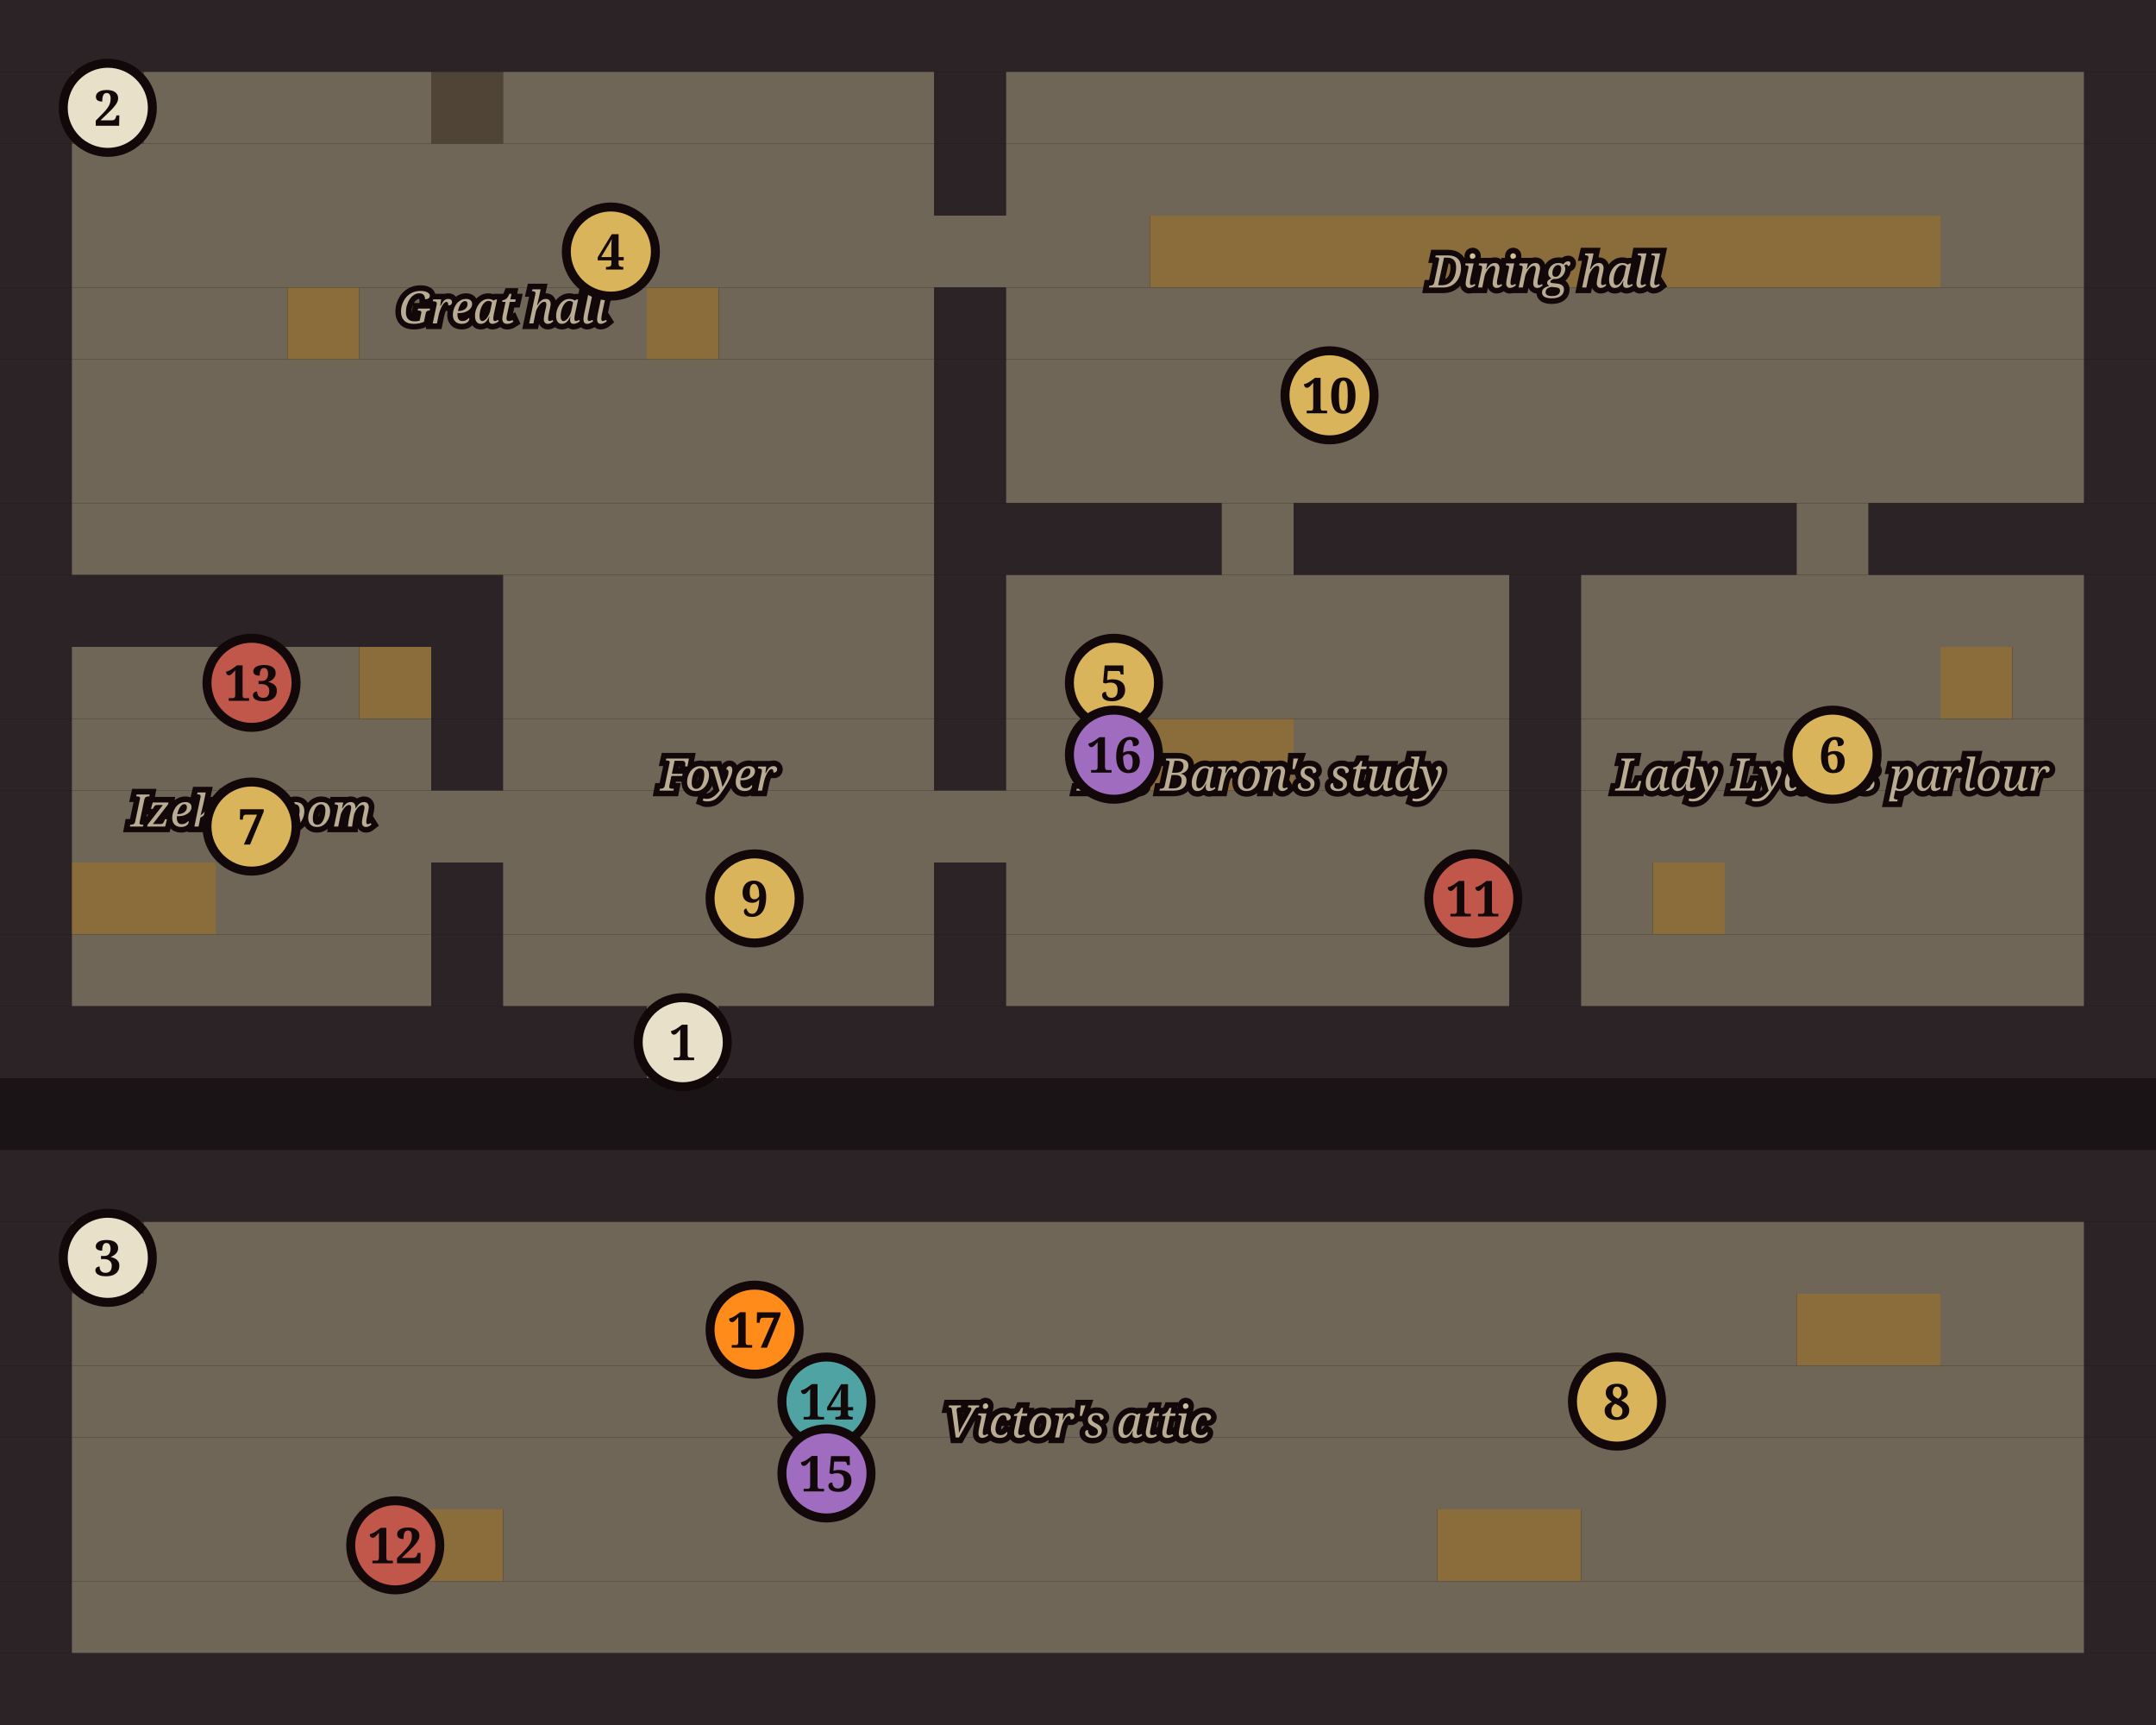
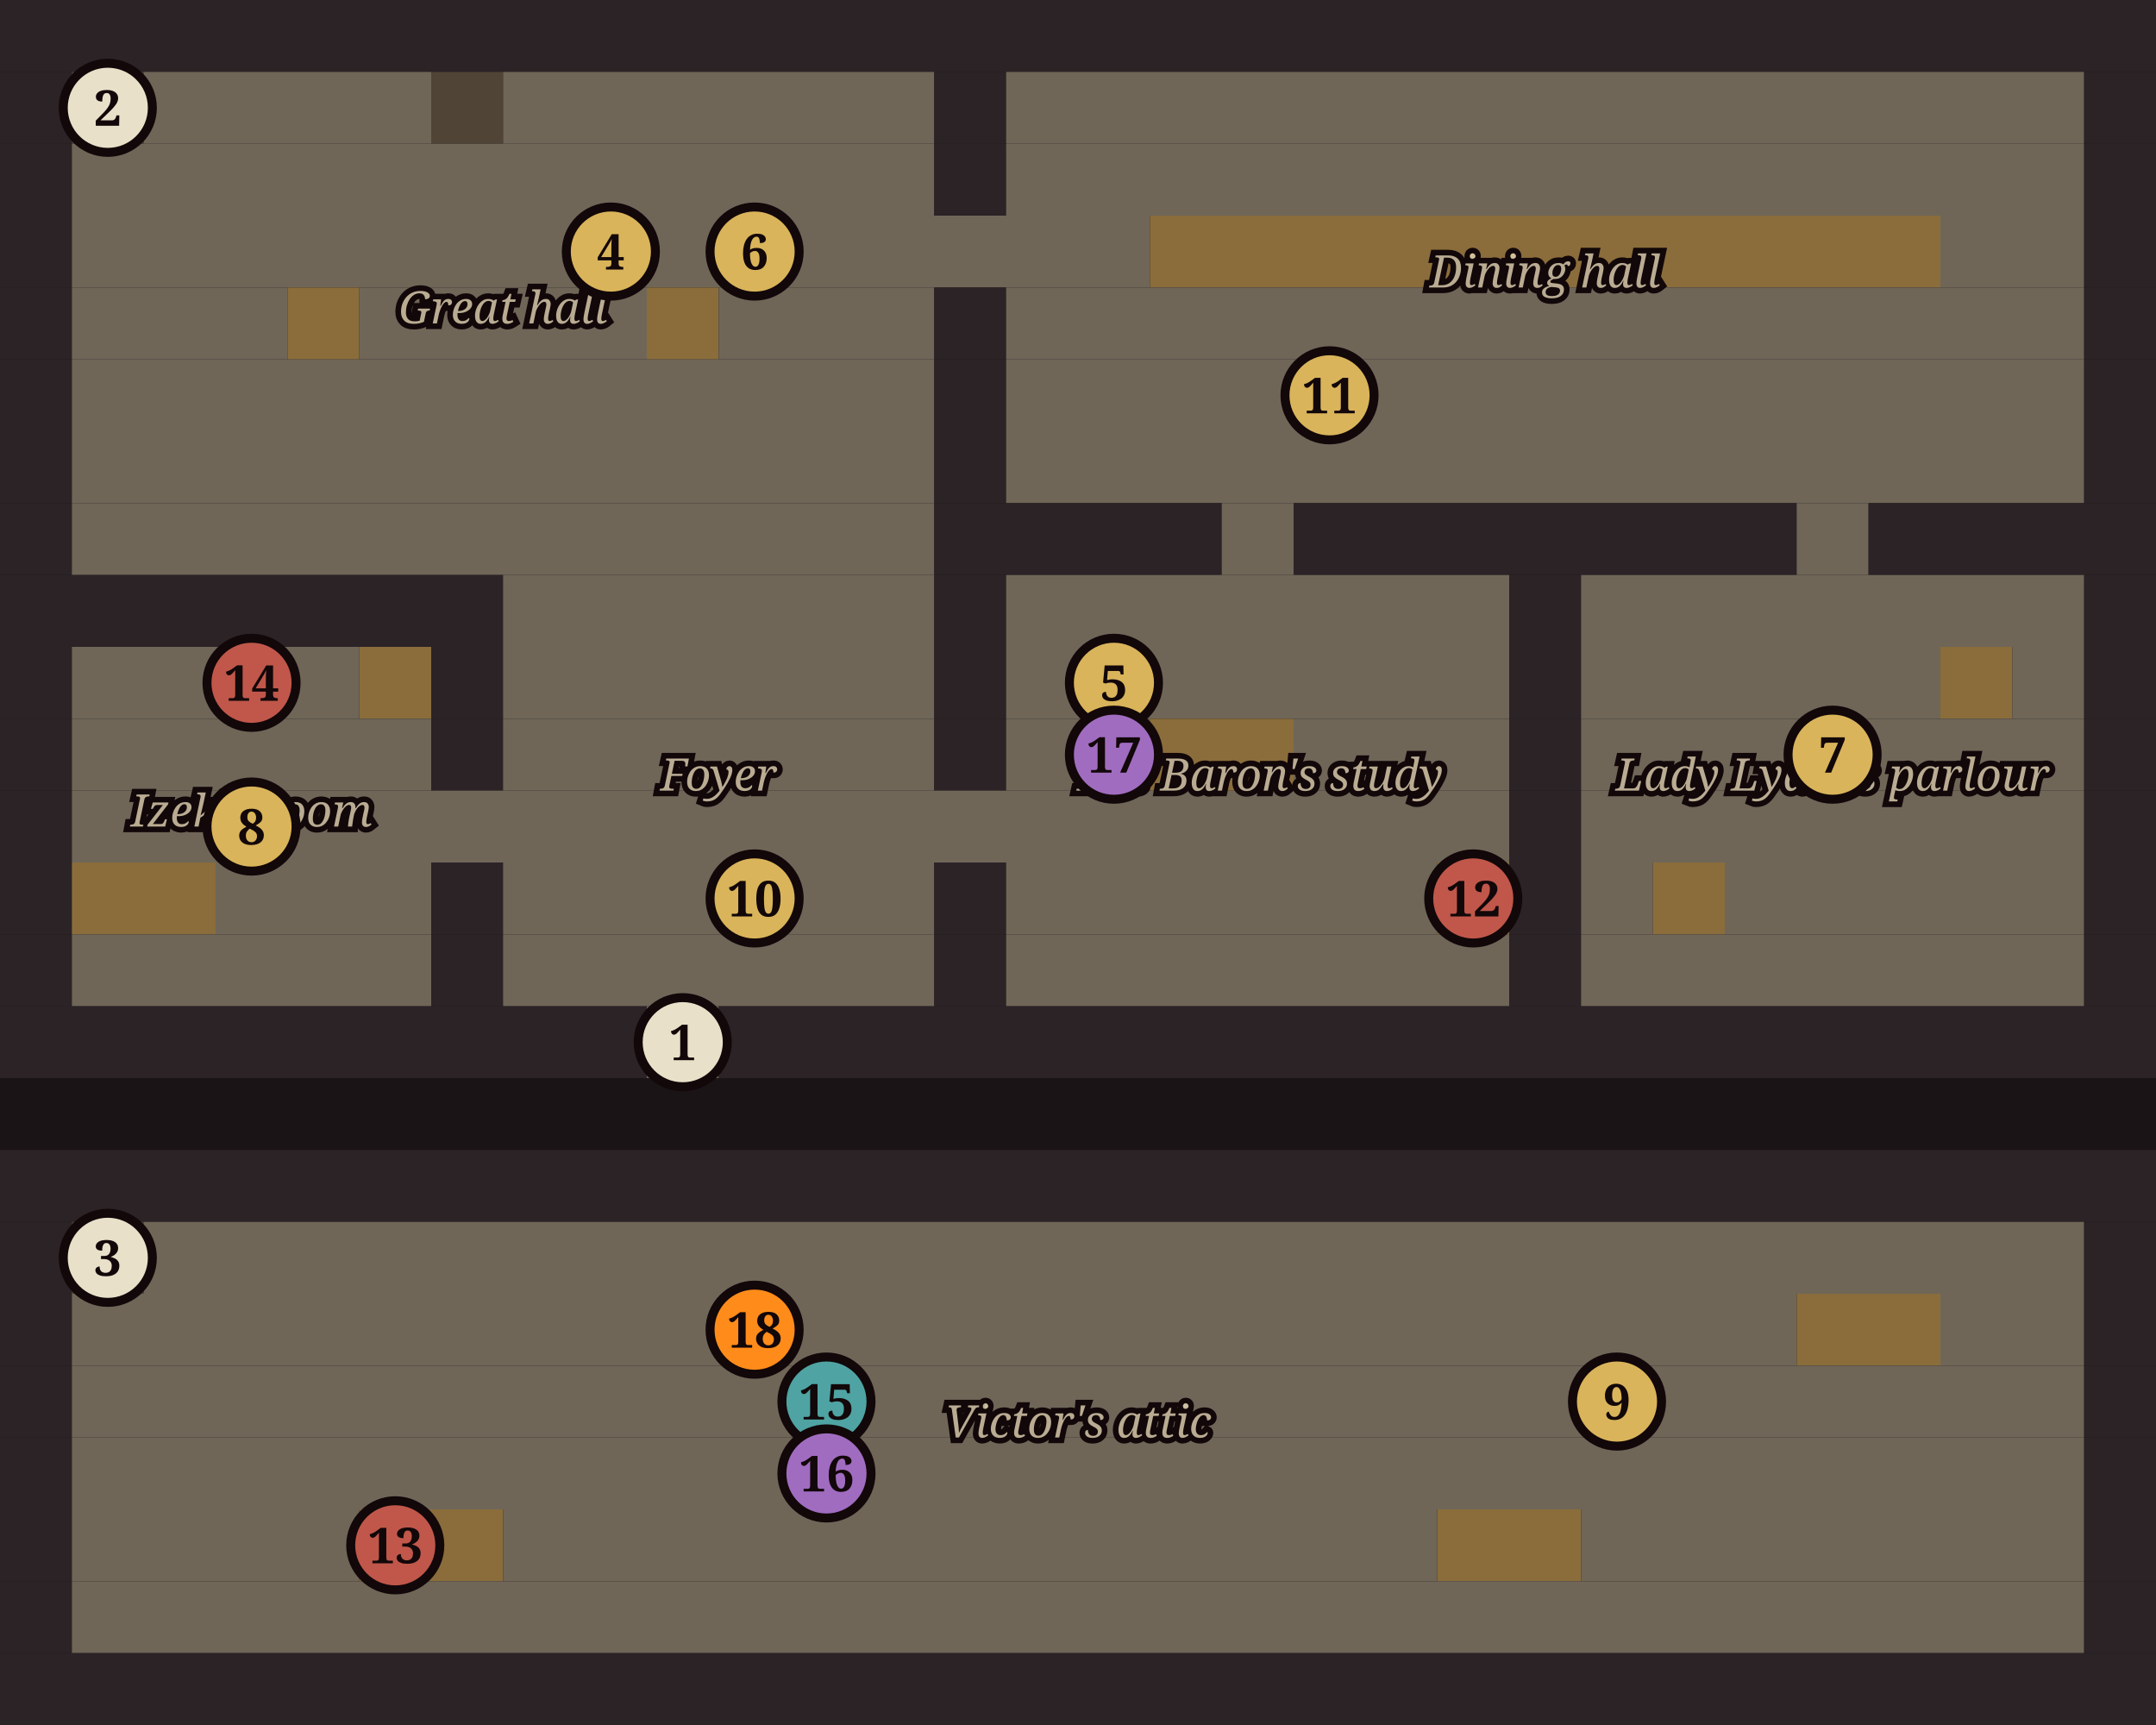
<svg xmlns="http://www.w3.org/2000/svg" viewBox="0 0 480 384" width="480" height="384" font-family="Georgia, serif">
  <rect width="480" height="384" fill="#1a1416" />
  <rect x="0" y="0" width="480" height="16" fill="#2b2326" />
  <rect x="0" y="16" width="16" height="16" fill="#2b2326" />
  <rect x="16" y="16" width="16" height="16" fill="#4f4436" />
  <rect x="32" y="16" width="64" height="16" fill="#6f6658" />
  <rect x="96" y="16" width="16" height="16" fill="#4f4436" />
  <rect x="112" y="16" width="96" height="16" fill="#6f6658" />
  <rect x="208" y="16" width="16" height="16" fill="#2b2326" />
  <rect x="224" y="16" width="240" height="16" fill="#6f6658" />
  <rect x="464" y="16" width="16" height="16" fill="#2b2326" />
  <rect x="0" y="32" width="16" height="16" fill="#2b2326" />
  <rect x="16" y="32" width="192" height="16" fill="#6f6658" />
  <rect x="208" y="32" width="16" height="16" fill="#2b2326" />
  <rect x="224" y="32" width="240" height="16" fill="#6f6658" />
  <rect x="464" y="32" width="16" height="16" fill="#2b2326" />
  <rect x="0" y="48" width="16" height="16" fill="#2b2326" />
  <rect x="16" y="48" width="240" height="16" fill="#6f6658" />
  <rect x="256" y="48" width="176" height="16" fill="#8a6d3b" />
  <rect x="432" y="48" width="32" height="16" fill="#6f6658" />
  <rect x="464" y="48" width="16" height="16" fill="#2b2326" />
  <rect x="0" y="64" width="16" height="16" fill="#2b2326" />
  <rect x="16" y="64" width="48" height="16" fill="#6f6658" />
  <rect x="64" y="64" width="16" height="16" fill="#8a6d3b" />
  <rect x="80" y="64" width="64" height="16" fill="#6f6658" />
  <rect x="144" y="64" width="16" height="16" fill="#8a6d3b" />
  <rect x="160" y="64" width="48" height="16" fill="#6f6658" />
  <rect x="208" y="64" width="16" height="16" fill="#2b2326" />
  <rect x="224" y="64" width="240" height="16" fill="#6f6658" />
  <rect x="464" y="64" width="16" height="16" fill="#2b2326" />
  <rect x="0" y="80" width="16" height="16" fill="#2b2326" />
  <rect x="16" y="80" width="192" height="16" fill="#6f6658" />
  <rect x="208" y="80" width="16" height="16" fill="#2b2326" />
  <rect x="224" y="80" width="240" height="16" fill="#6f6658" />
  <rect x="464" y="80" width="16" height="16" fill="#2b2326" />
  <rect x="0" y="96" width="16" height="16" fill="#2b2326" />
  <rect x="16" y="96" width="192" height="16" fill="#6f6658" />
  <rect x="208" y="96" width="16" height="16" fill="#2b2326" />
  <rect x="224" y="96" width="240" height="16" fill="#6f6658" />
  <rect x="464" y="96" width="16" height="16" fill="#2b2326" />
  <rect x="0" y="112" width="16" height="16" fill="#2b2326" />
  <rect x="16" y="112" width="192" height="16" fill="#6f6658" />
  <rect x="208" y="112" width="64" height="16" fill="#2b2326" />
  <rect x="272" y="112" width="16" height="16" fill="#6f6658" />
  <rect x="288" y="112" width="112" height="16" fill="#2b2326" />
  <rect x="400" y="112" width="16" height="16" fill="#6f6658" />
  <rect x="416" y="112" width="64" height="16" fill="#2b2326" />
  <rect x="0" y="128" width="112" height="16" fill="#2b2326" />
  <rect x="112" y="128" width="96" height="16" fill="#6f6658" />
  <rect x="208" y="128" width="16" height="16" fill="#2b2326" />
  <rect x="224" y="128" width="112" height="16" fill="#6f6658" />
  <rect x="336" y="128" width="16" height="16" fill="#2b2326" />
  <rect x="352" y="128" width="112" height="16" fill="#6f6658" />
  <rect x="464" y="128" width="16" height="16" fill="#2b2326" />
  <rect x="0" y="144" width="16" height="16" fill="#2b2326" />
  <rect x="16" y="144" width="64" height="16" fill="#6f6658" />
  <rect x="80" y="144" width="16" height="16" fill="#8a6d3b" />
  <rect x="96" y="144" width="16" height="16" fill="#2b2326" />
  <rect x="112" y="144" width="96" height="16" fill="#6f6658" />
  <rect x="208" y="144" width="16" height="16" fill="#2b2326" />
  <rect x="224" y="144" width="112" height="16" fill="#6f6658" />
  <rect x="336" y="144" width="16" height="16" fill="#2b2326" />
  <rect x="352" y="144" width="80" height="16" fill="#6f6658" />
  <rect x="432" y="144" width="16" height="16" fill="#8a6d3b" />
  <rect x="448" y="144" width="16" height="16" fill="#6f6658" />
  <rect x="464" y="144" width="16" height="16" fill="#2b2326" />
  <rect x="0" y="160" width="16" height="16" fill="#2b2326" />
  <rect x="16" y="160" width="80" height="16" fill="#6f6658" />
  <rect x="96" y="160" width="16" height="16" fill="#2b2326" />
  <rect x="112" y="160" width="96" height="16" fill="#6f6658" />
  <rect x="208" y="160" width="16" height="16" fill="#2b2326" />
  <rect x="224" y="160" width="32" height="16" fill="#6f6658" />
  <rect x="256" y="160" width="32" height="16" fill="#8a6d3b" />
  <rect x="288" y="160" width="48" height="16" fill="#6f6658" />
  <rect x="336" y="160" width="16" height="16" fill="#2b2326" />
  <rect x="352" y="160" width="112" height="16" fill="#6f6658" />
  <rect x="464" y="160" width="16" height="16" fill="#2b2326" />
  <rect x="0" y="176" width="16" height="16" fill="#2b2326" />
  <rect x="16" y="176" width="320" height="16" fill="#6f6658" />
  <rect x="336" y="176" width="16" height="16" fill="#2b2326" />
  <rect x="352" y="176" width="112" height="16" fill="#6f6658" />
  <rect x="464" y="176" width="16" height="16" fill="#2b2326" />
  <rect x="0" y="192" width="16" height="16" fill="#2b2326" />
  <rect x="16" y="192" width="32" height="16" fill="#8a6d3b" />
  <rect x="48" y="192" width="48" height="16" fill="#6f6658" />
  <rect x="96" y="192" width="16" height="16" fill="#2b2326" />
  <rect x="112" y="192" width="96" height="16" fill="#6f6658" />
  <rect x="208" y="192" width="16" height="16" fill="#2b2326" />
  <rect x="224" y="192" width="96" height="16" fill="#6f6658" />
  <rect x="320" y="192" width="16" height="16" fill="#8a6d3b" />
  <rect x="336" y="192" width="16" height="16" fill="#2b2326" />
  <rect x="352" y="192" width="16" height="16" fill="#6f6658" />
  <rect x="368" y="192" width="16" height="16" fill="#8a6d3b" />
  <rect x="384" y="192" width="80" height="16" fill="#6f6658" />
  <rect x="464" y="192" width="16" height="16" fill="#2b2326" />
  <rect x="0" y="208" width="16" height="16" fill="#2b2326" />
  <rect x="16" y="208" width="80" height="16" fill="#6f6658" />
  <rect x="96" y="208" width="16" height="16" fill="#2b2326" />
  <rect x="112" y="208" width="96" height="16" fill="#6f6658" />
  <rect x="208" y="208" width="16" height="16" fill="#2b2326" />
  <rect x="224" y="208" width="112" height="16" fill="#6f6658" />
  <rect x="336" y="208" width="16" height="16" fill="#2b2326" />
  <rect x="352" y="208" width="112" height="16" fill="#6f6658" />
  <rect x="464" y="208" width="16" height="16" fill="#2b2326" />
  <rect x="0" y="224" width="144" height="16" fill="#2b2326" />
  <rect x="144" y="224" width="16" height="16" fill="#6f6658" />
  <rect x="160" y="224" width="320" height="16" fill="#2b2326" />
  <rect x="0" y="256" width="480" height="16" fill="#2b2326" />
  <rect x="0" y="272" width="16" height="16" fill="#2b2326" />
  <rect x="16" y="272" width="16" height="16" fill="#4f4436" />
  <rect x="32" y="272" width="432" height="16" fill="#6f6658" />
  <rect x="464" y="272" width="16" height="16" fill="#2b2326" />
  <rect x="0" y="288" width="16" height="16" fill="#2b2326" />
  <rect x="16" y="288" width="384" height="16" fill="#6f6658" />
  <rect x="400" y="288" width="32" height="16" fill="#8a6d3b" />
  <rect x="432" y="288" width="32" height="16" fill="#6f6658" />
  <rect x="464" y="288" width="16" height="16" fill="#2b2326" />
  <rect x="0" y="304" width="16" height="16" fill="#2b2326" />
  <rect x="16" y="304" width="448" height="16" fill="#6f6658" />
  <rect x="464" y="304" width="16" height="16" fill="#2b2326" />
  <rect x="0" y="320" width="16" height="16" fill="#2b2326" />
  <rect x="16" y="320" width="448" height="16" fill="#6f6658" />
  <rect x="464" y="320" width="16" height="16" fill="#2b2326" />
  <rect x="0" y="336" width="16" height="16" fill="#2b2326" />
  <rect x="16" y="336" width="64" height="16" fill="#6f6658" />
  <rect x="80" y="336" width="32" height="16" fill="#8a6d3b" />
  <rect x="112" y="336" width="208" height="16" fill="#6f6658" />
  <rect x="320" y="336" width="32" height="16" fill="#8a6d3b" />
  <rect x="352" y="336" width="112" height="16" fill="#6f6658" />
  <rect x="464" y="336" width="16" height="16" fill="#2b2326" />
  <rect x="0" y="352" width="16" height="16" fill="#2b2326" />
  <rect x="16" y="352" width="448" height="16" fill="#6f6658" />
  <rect x="464" y="352" width="16" height="16" fill="#2b2326" />
  <rect x="0" y="368" width="480" height="16" fill="#2b2326" />
  <text x="112.0" y="72.0" font-size="10" text-anchor="middle" fill="#f0e2c0" fill-opacity="0.75" stroke="#120709" stroke-width="2.5" paint-order="stroke" font-style="italic">Great hall</text>
  <text x="160.0" y="176.0" font-size="10" text-anchor="middle" fill="#f0e2c0" fill-opacity="0.75" stroke="#120709" stroke-width="2.5" paint-order="stroke" font-style="italic">Foyer</text>
  <text x="56.0" y="184.0" font-size="10" text-anchor="middle" fill="#f0e2c0" fill-opacity="0.75" stroke="#120709" stroke-width="2.5" paint-order="stroke" font-style="italic">Izek's room</text>
  <text x="344.0" y="64.0" font-size="10" text-anchor="middle" fill="#f0e2c0" fill-opacity="0.75" stroke="#120709" stroke-width="2.5" paint-order="stroke" font-style="italic">Dining hall</text>
  <text x="280.0" y="176.0" font-size="10" text-anchor="middle" fill="#f0e2c0" fill-opacity="0.75" stroke="#120709" stroke-width="2.5" paint-order="stroke" font-style="italic">The Baron's study</text>
  <text x="408.0" y="176.0" font-size="10" text-anchor="middle" fill="#f0e2c0" fill-opacity="0.75" stroke="#120709" stroke-width="2.5" paint-order="stroke" font-style="italic">Lady Lydia's parlour</text>
  <text x="240.0" y="320.0" font-size="10" text-anchor="middle" fill="#f0e2c0" fill-opacity="0.75" stroke="#120709" stroke-width="2.5" paint-order="stroke" font-style="italic">Victor's attic</text>
  <circle cx="152.0" cy="232.0" r="9.92" fill="#e8e0c8" stroke="#120709" stroke-width="2" />
  <text x="152.0" y="236.0" font-size="11" text-anchor="middle" fill="#120709" font-weight="bold">1</text>
  <circle cx="24.0" cy="24.0" r="9.92" fill="#e8e0c8" stroke="#120709" stroke-width="2" />
  <text x="24.0" y="28.0" font-size="11" text-anchor="middle" fill="#120709" font-weight="bold">2</text>
  <circle cx="24.0" cy="280.0" r="9.92" fill="#e8e0c8" stroke="#120709" stroke-width="2" />
  <text x="24.0" y="284.0" font-size="11" text-anchor="middle" fill="#120709" font-weight="bold">3</text>
  <circle cx="136.0" cy="56.0" r="9.92" fill="#d9b45a" stroke="#120709" stroke-width="2" />
  <text x="136.0" y="60.0" font-size="11" text-anchor="middle" fill="#120709" font-weight="bold">4</text>
  <circle cx="248.0" cy="152.0" r="9.92" fill="#d9b45a" stroke="#120709" stroke-width="2" />
  <text x="248.0" y="156.0" font-size="11" text-anchor="middle" fill="#120709" font-weight="bold">5</text>
+   <circle cx="168.0" cy="56.0" r="9.92" fill="#d9b45a" stroke="#120709" stroke-width="2" />
+   <text x="168.0" y="60.0" font-size="11" text-anchor="middle" fill="#120709" font-weight="bold">6</text>
  <circle cx="408.0" cy="168.0" r="9.92" fill="#d9b45a" stroke="#120709" stroke-width="2" />
-   <text x="408.0" y="172.0" font-size="11" text-anchor="middle" fill="#120709" font-weight="bold">6</text>
+   <text x="408.0" y="172.0" font-size="11" text-anchor="middle" fill="#120709" font-weight="bold">7</text>
  <circle cx="56.0" cy="184.0" r="9.92" fill="#d9b45a" stroke="#120709" stroke-width="2" />
-   <text x="56.0" y="188.0" font-size="11" text-anchor="middle" fill="#120709" font-weight="bold">7</text>
+   <text x="56.0" y="188.0" font-size="11" text-anchor="middle" fill="#120709" font-weight="bold">8</text>
  <circle cx="360.0" cy="312.0" r="9.92" fill="#d9b45a" stroke="#120709" stroke-width="2" />
-   <text x="360.0" y="316.0" font-size="11" text-anchor="middle" fill="#120709" font-weight="bold">8</text>
+   <text x="360.0" y="316.0" font-size="11" text-anchor="middle" fill="#120709" font-weight="bold">9</text>
  <circle cx="168.0" cy="200.0" r="9.92" fill="#d9b45a" stroke="#120709" stroke-width="2" />
-   <text x="168.0" y="204.0" font-size="11" text-anchor="middle" fill="#120709" font-weight="bold">9</text>
+   <text x="168.0" y="204.0" font-size="11" text-anchor="middle" fill="#120709" font-weight="bold">10</text>
  <circle cx="296.0" cy="88.0" r="9.92" fill="#d9b45a" stroke="#120709" stroke-width="2" />
-   <text x="296.0" y="92.0" font-size="11" text-anchor="middle" fill="#120709" font-weight="bold">10</text>
+   <text x="296.0" y="92.0" font-size="11" text-anchor="middle" fill="#120709" font-weight="bold">11</text>
  <circle cx="328.0" cy="200.0" r="9.92" fill="#c0574a" stroke="#120709" stroke-width="2" />
-   <text x="328.0" y="204.0" font-size="11" text-anchor="middle" fill="#120709" font-weight="bold">11</text>
+   <text x="328.0" y="204.0" font-size="11" text-anchor="middle" fill="#120709" font-weight="bold">12</text>
  <circle cx="88.0" cy="344.0" r="9.92" fill="#c0574a" stroke="#120709" stroke-width="2" />
-   <text x="88.0" y="348.0" font-size="11" text-anchor="middle" fill="#120709" font-weight="bold">12</text>
+   <text x="88.0" y="348.0" font-size="11" text-anchor="middle" fill="#120709" font-weight="bold">13</text>
  <circle cx="56.0" cy="152.0" r="9.92" fill="#c0574a" stroke="#120709" stroke-width="2" />
-   <text x="56.0" y="156.0" font-size="11" text-anchor="middle" fill="#120709" font-weight="bold">13</text>
+   <text x="56.0" y="156.0" font-size="11" text-anchor="middle" fill="#120709" font-weight="bold">14</text>
  <circle cx="184.0" cy="312.0" r="9.92" fill="#4fa3a3" stroke="#120709" stroke-width="2" />
-   <text x="184.0" y="316.0" font-size="11" text-anchor="middle" fill="#120709" font-weight="bold">14</text>
+   <text x="184.0" y="316.0" font-size="11" text-anchor="middle" fill="#120709" font-weight="bold">15</text>
  <circle cx="184.0" cy="328.0" r="9.92" fill="#a06cc0" stroke="#120709" stroke-width="2" />
-   <text x="184.0" y="332.0" font-size="11" text-anchor="middle" fill="#120709" font-weight="bold">15</text>
+   <text x="184.0" y="332.0" font-size="11" text-anchor="middle" fill="#120709" font-weight="bold">16</text>
  <circle cx="248.0" cy="168.0" r="9.92" fill="#a06cc0" stroke="#120709" stroke-width="2" />
-   <text x="248.0" y="172.0" font-size="11" text-anchor="middle" fill="#120709" font-weight="bold">16</text>
+   <text x="248.0" y="172.0" font-size="11" text-anchor="middle" fill="#120709" font-weight="bold">17</text>
  <circle cx="168.0" cy="296.0" r="9.92" fill="#ff8c1a" stroke="#120709" stroke-width="2" />
-   <text x="168.0" y="300.0" font-size="11" text-anchor="middle" fill="#120709" font-weight="bold">17</text>
+   <text x="168.0" y="300.0" font-size="11" text-anchor="middle" fill="#120709" font-weight="bold">18</text>
</svg>
